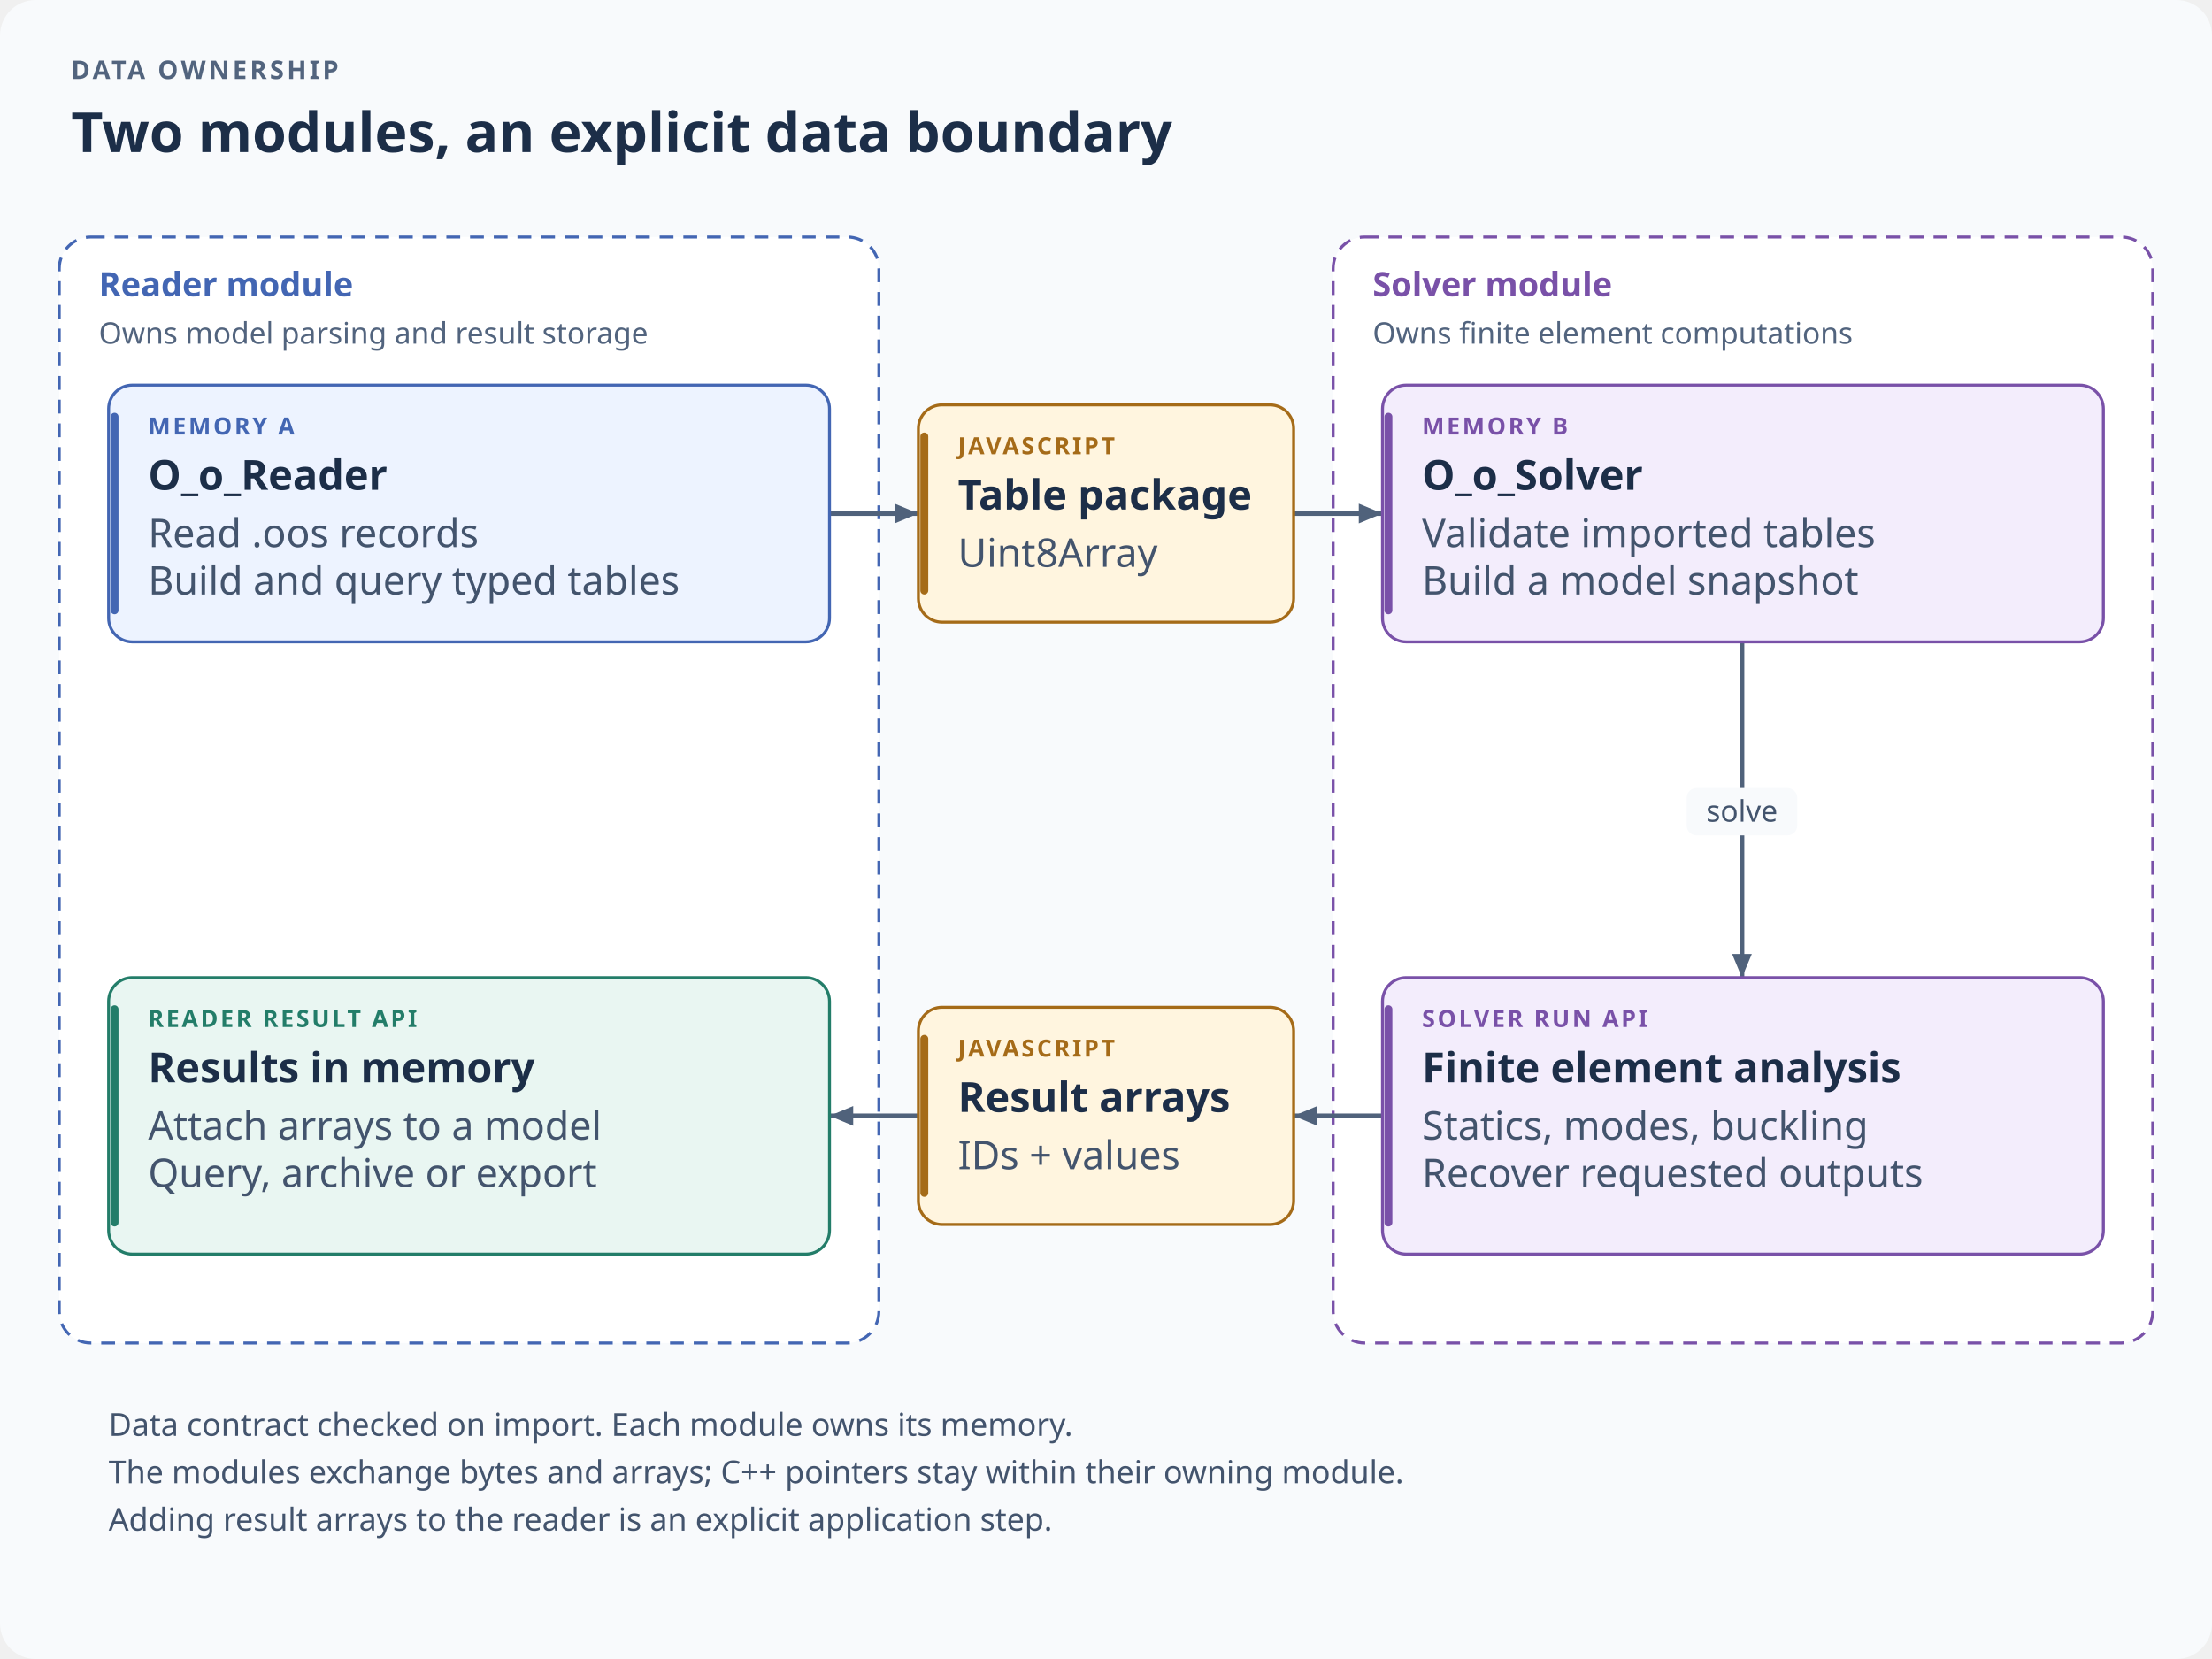
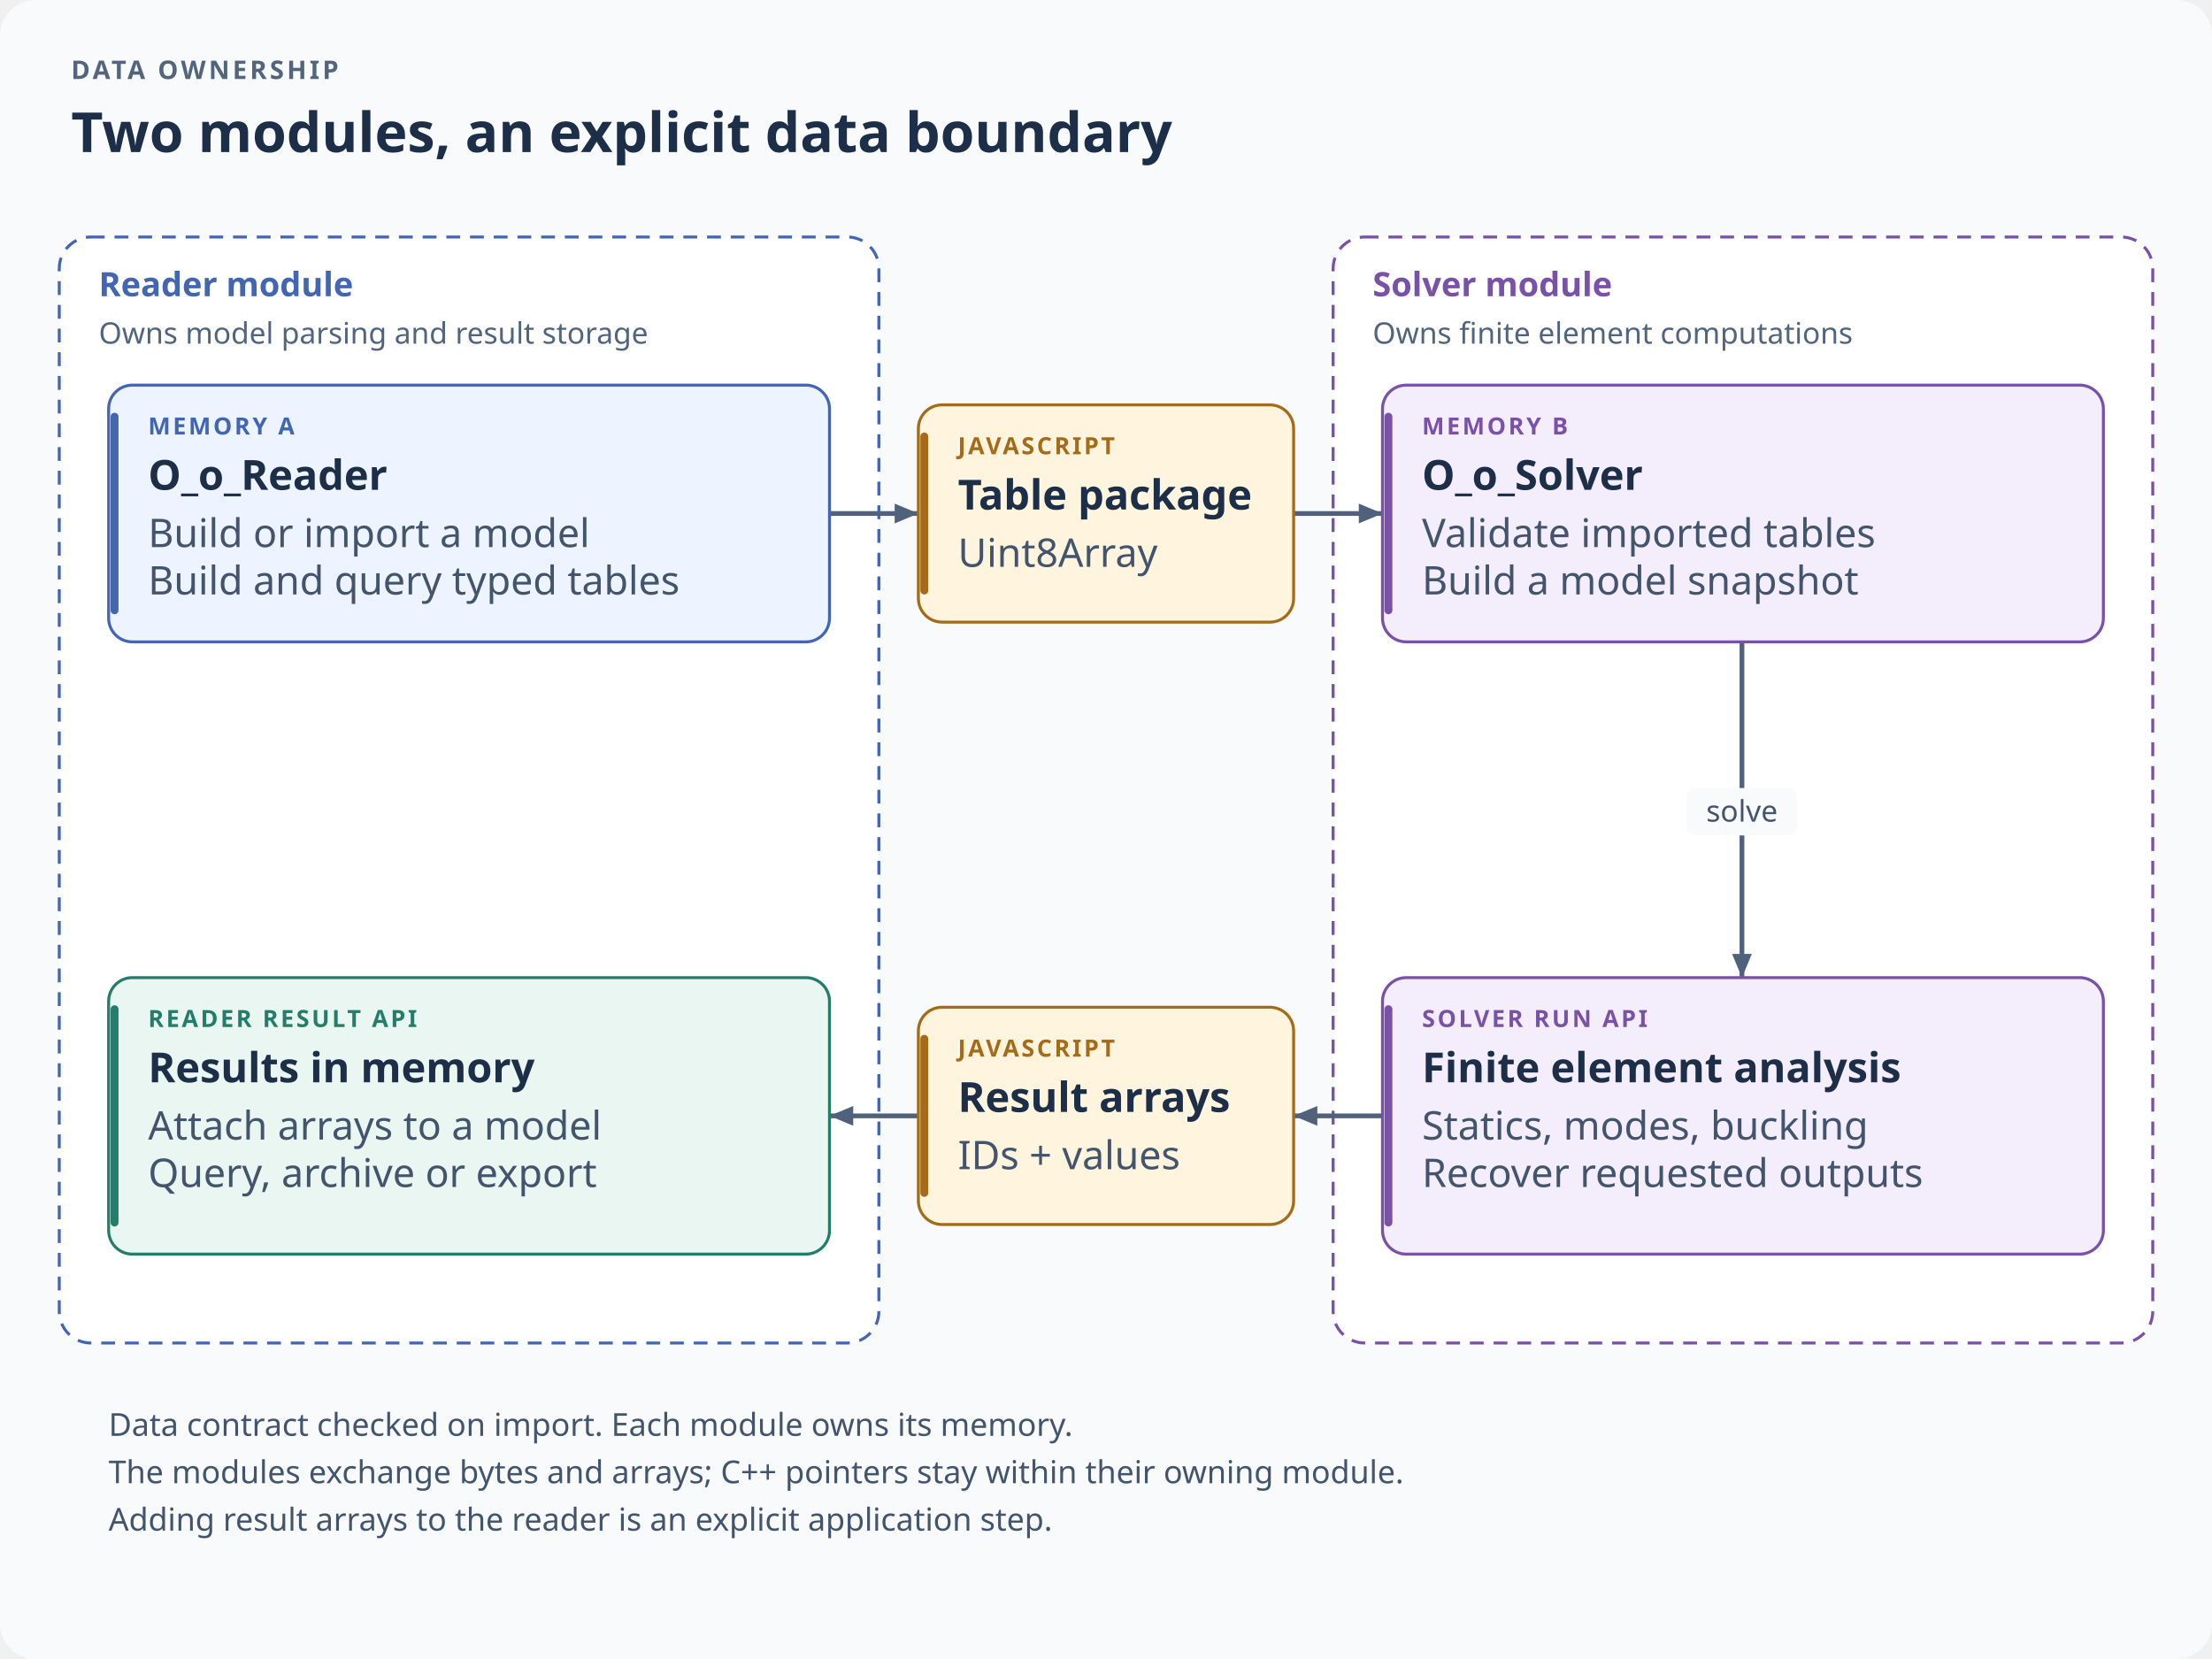
<svg xmlns="http://www.w3.org/2000/svg" width="1120" height="840" viewBox="0 0 1120 840" role="img" aria-labelledby="title description">
  <rect width="100%" height="100%" rx="18" fill="#f8fafc" />
  <g font-family="sans-serif" fill="#1c2e48">
    <text x="36" y="40" font-size="13" font-weight="700" letter-spacing="1.5" fill="#52647e">DATA OWNERSHIP</text>
    <text x="36" y="77" font-size="28" font-weight="700">Two modules, an explicit data boundary</text>
    <rect x="30" y="120" width="415" height="560" rx="16" fill="#ffffff" stroke="#4366b3" stroke-width="1.5" stroke-dasharray="7 5" />
    <text x="50" y="150" font-size="17" font-weight="700" fill="#4366b3">Reader module</text>
    <text x="50" y="174" font-size="15" fill="#52647e">Owns model parsing and result storage</text>
    <rect x="675" y="120" width="415" height="560" rx="16" fill="#ffffff" stroke="#7951a8" stroke-width="1.5" stroke-dasharray="7 5" />
    <text x="695" y="150" font-size="17" font-weight="700" fill="#7951a8">Solver module</text>
    <text x="695" y="174" font-size="15" fill="#52647e">Owns finite element computations</text>
    <path d="M420 260 H465" fill="none" stroke="#50627b" stroke-width="2.4" stroke-linejoin="round" />
    <polygon points="465,260 453,255 453,265" fill="#50627b" />
    <path d="M655 260 H700" fill="none" stroke="#50627b" stroke-width="2.4" stroke-linejoin="round" />
    <polygon points="700,260 688,255 688,265" fill="#50627b" />
    <path d="M882 325 V495" fill="none" stroke="#50627b" stroke-width="2.4" stroke-linejoin="round" />
    <polygon points="882,495 887,483 877,483" fill="#50627b" />
    <rect x="854.0" y="399" width="56" height="24" rx="5" fill="#f8fafc" />
    <text x="882" y="416" text-anchor="middle" font-size="15" fill="#43546d">solve</text>
    <path d="M700 565 H655" fill="none" stroke="#50627b" stroke-width="2.4" stroke-linejoin="round" />
    <polygon points="655,565 667,570 667,560" fill="#50627b" />
    <path d="M465 565 H420" fill="none" stroke="#50627b" stroke-width="2.4" stroke-linejoin="round" />
    <polygon points="420,565 432,570 432,560" fill="#50627b" />
    <rect x="55" y="195" width="365" height="130" rx="12" fill="#edf3ff" stroke="#4366b3" stroke-width="1.5" />
    <rect x="56" y="209" width="4" height="102" rx="2" fill="#4366b3" />
    <text x="75" y="220" font-size="12" font-weight="700" letter-spacing="1.2" fill="#4366b3">MEMORY A</text>
    <text x="75" y="248" font-size="21" font-weight="700">O_o_Reader</text>
-     <text x="75" y="277" font-size="20" fill="#43546d">Read .oos records</text>
+     <text x="75" y="277" font-size="20" fill="#43546d">Build or import a model</text>
    <text x="75" y="301" font-size="20" fill="#43546d">Build and query typed tables</text>
    <rect x="465" y="205" width="190" height="110" rx="12" fill="#fff5df" stroke="#a56b18" stroke-width="1.5" />
    <rect x="466" y="219" width="4" height="82" rx="2" fill="#a56b18" />
    <text x="485" y="230" font-size="12" font-weight="700" letter-spacing="1.2" fill="#a56b18">JAVASCRIPT</text>
    <text x="485" y="258" font-size="21" font-weight="700">Table package</text>
    <text x="485" y="287" font-size="20" fill="#43546d">Uint8Array</text>
    <rect x="700" y="195" width="365" height="130" rx="12" fill="#f3edfc" stroke="#7951a8" stroke-width="1.5" />
    <rect x="701" y="209" width="4" height="102" rx="2" fill="#7951a8" />
    <text x="720" y="220" font-size="12" font-weight="700" letter-spacing="1.2" fill="#7951a8">MEMORY B</text>
    <text x="720" y="248" font-size="21" font-weight="700">O_o_Solver</text>
    <text x="720" y="277" font-size="20" fill="#43546d">Validate imported tables</text>
    <text x="720" y="301" font-size="20" fill="#43546d">Build a model snapshot</text>
    <rect x="55" y="495" width="365" height="140" rx="12" fill="#e9f6f2" stroke="#237d69" stroke-width="1.5" />
    <rect x="56" y="509" width="4" height="112" rx="2" fill="#237d69" />
    <text x="75" y="520" font-size="12" font-weight="700" letter-spacing="1.2" fill="#237d69">READER RESULT API</text>
    <text x="75" y="548" font-size="21" font-weight="700">Results in memory</text>
    <text x="75" y="577" font-size="20" fill="#43546d">Attach arrays to a model</text>
    <text x="75" y="601" font-size="20" fill="#43546d">Query, archive or export</text>
    <rect x="465" y="510" width="190" height="110" rx="12" fill="#fff5df" stroke="#a56b18" stroke-width="1.5" />
    <rect x="466" y="524" width="4" height="82" rx="2" fill="#a56b18" />
    <text x="485" y="535" font-size="12" font-weight="700" letter-spacing="1.2" fill="#a56b18">JAVASCRIPT</text>
    <text x="485" y="563" font-size="21" font-weight="700">Result arrays</text>
    <text x="485" y="592" font-size="20" fill="#43546d">IDs + values</text>
    <rect x="700" y="495" width="365" height="140" rx="12" fill="#f3edfc" stroke="#7951a8" stroke-width="1.5" />
    <rect x="701" y="509" width="4" height="112" rx="2" fill="#7951a8" />
    <text x="720" y="520" font-size="12" font-weight="700" letter-spacing="1.2" fill="#7951a8">SOLVER RUN API</text>
    <text x="720" y="548" font-size="21" font-weight="700">Finite element analysis</text>
    <text x="720" y="577" font-size="20" fill="#43546d">Statics, modes, buckling</text>
    <text x="720" y="601" font-size="20" fill="#43546d">Recover requested outputs</text>
    <text x="55" y="727" font-size="16" fill="#43546d">Data contract checked on import. Each module owns its memory.</text>
    <text x="55" y="751" font-size="16" fill="#43546d">The modules exchange bytes and arrays; C++ pointers stay within their owning module.</text>
    <text x="55" y="775" font-size="16" fill="#43546d">Adding result arrays to the reader is an explicit application step.</text>
  </g>
</svg>
